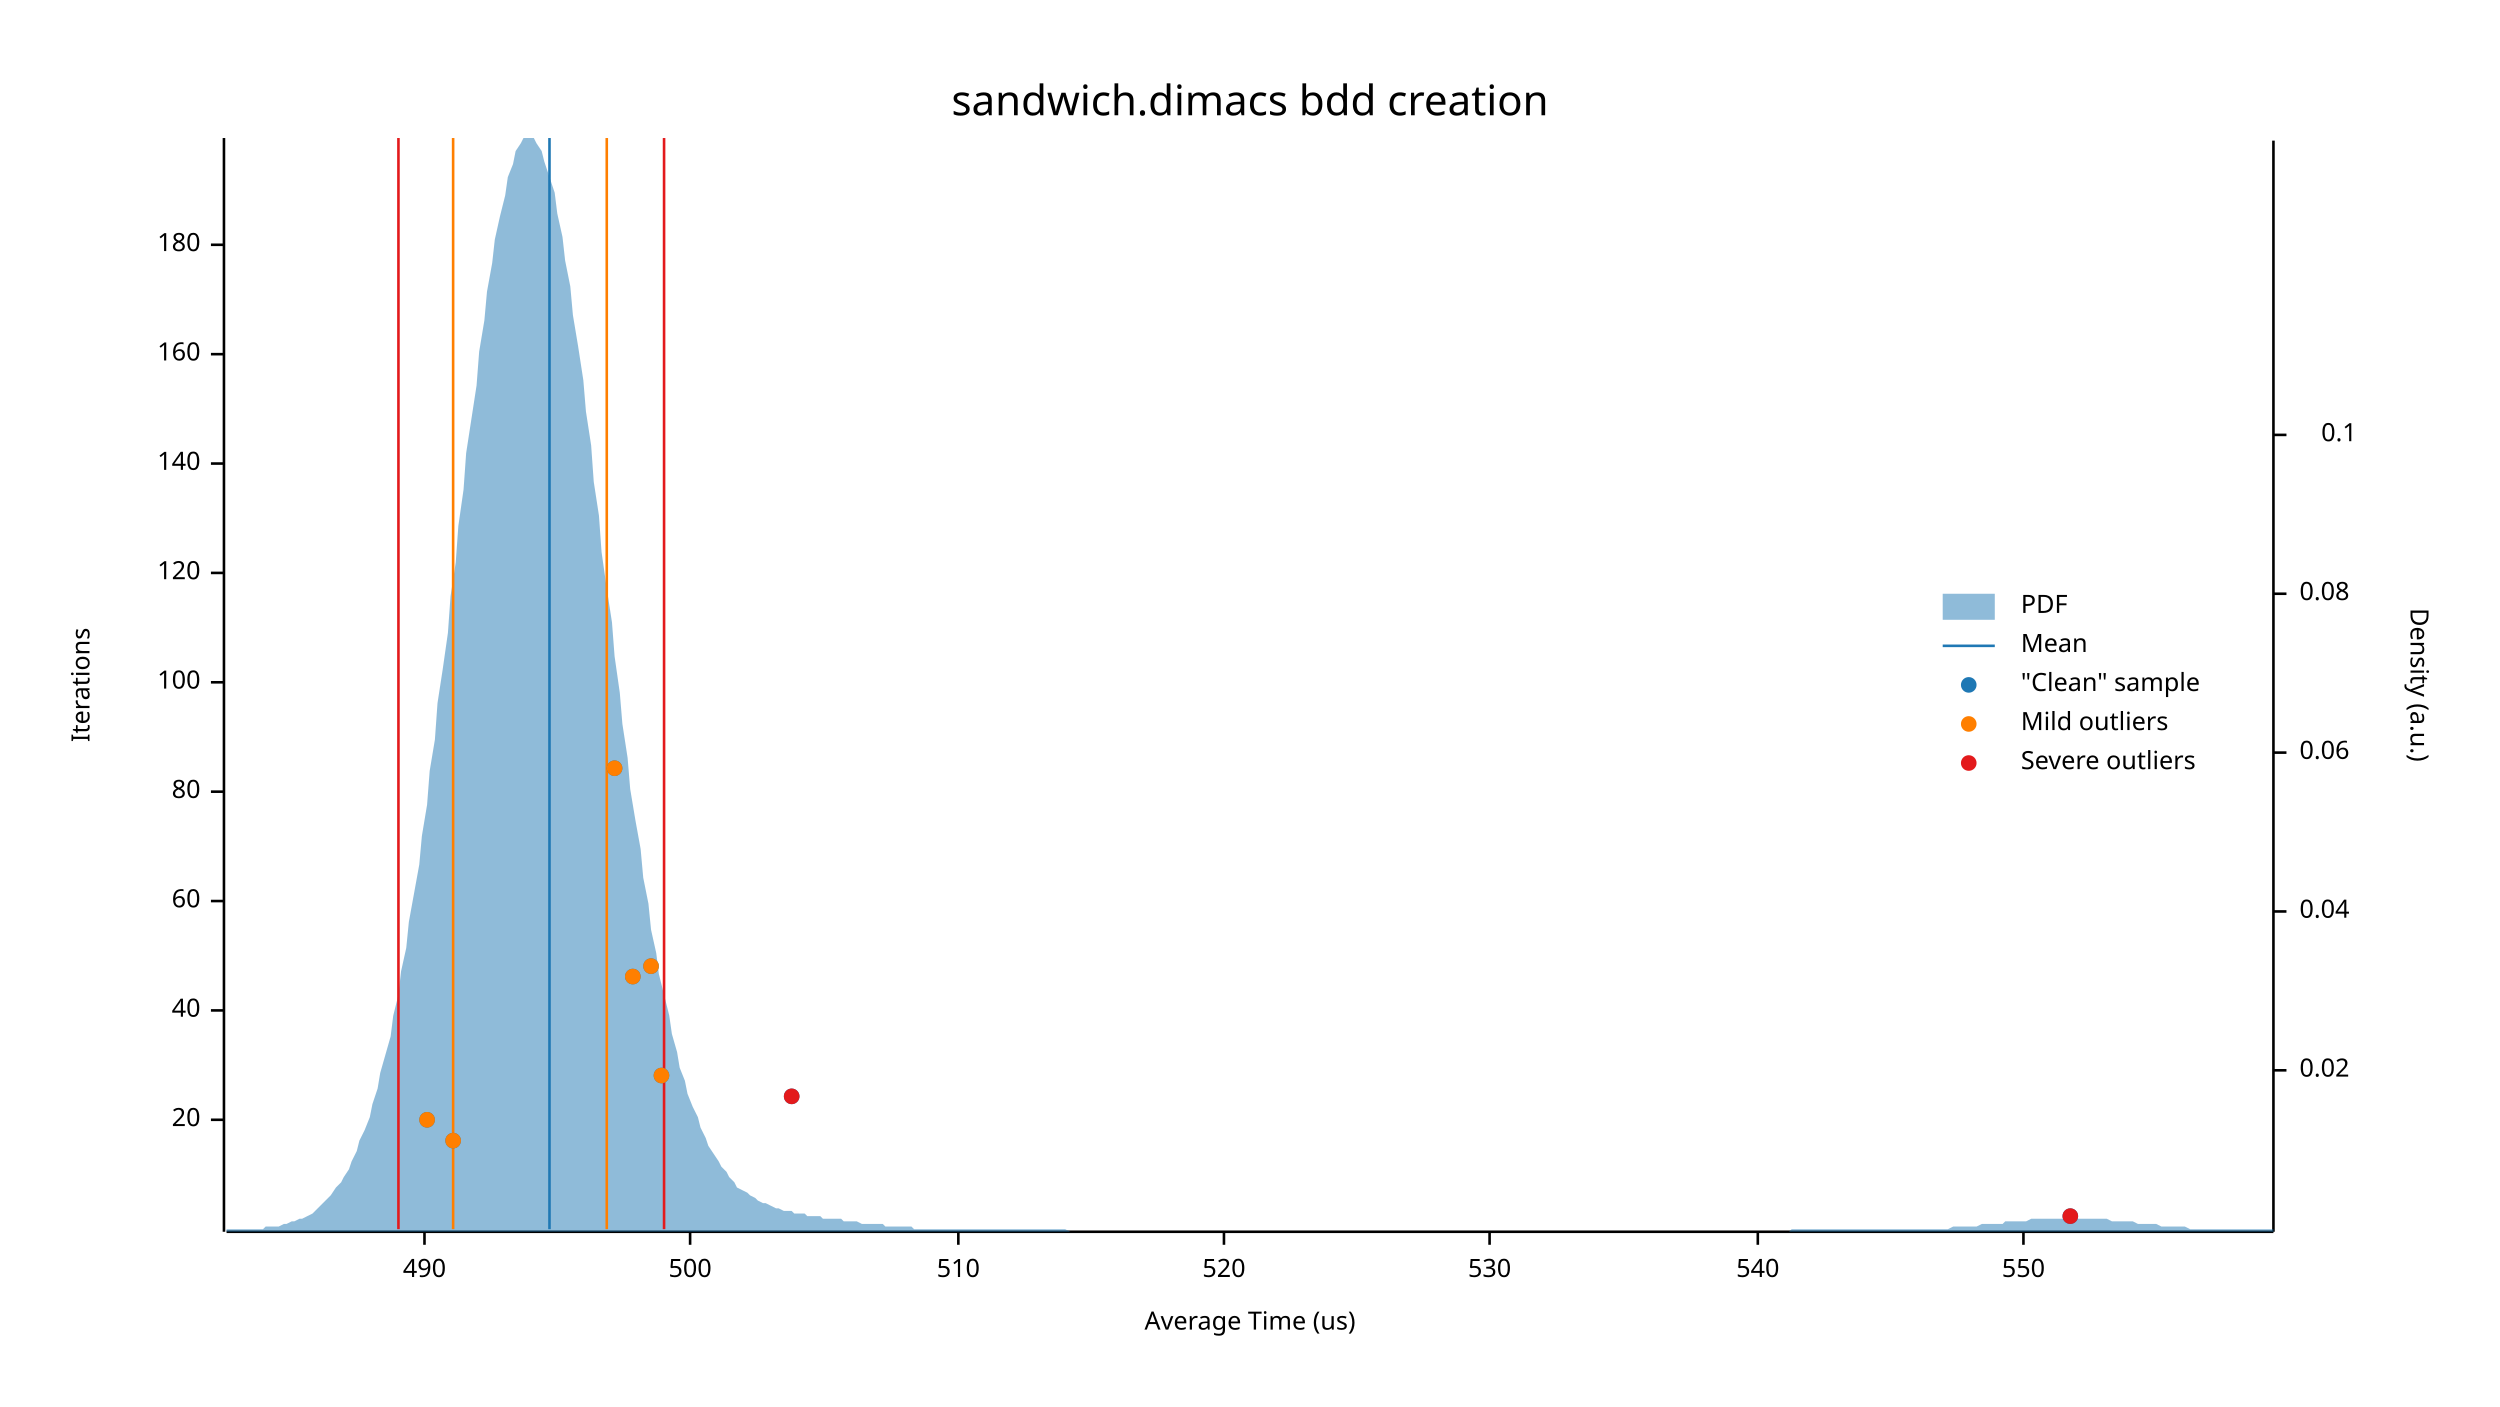
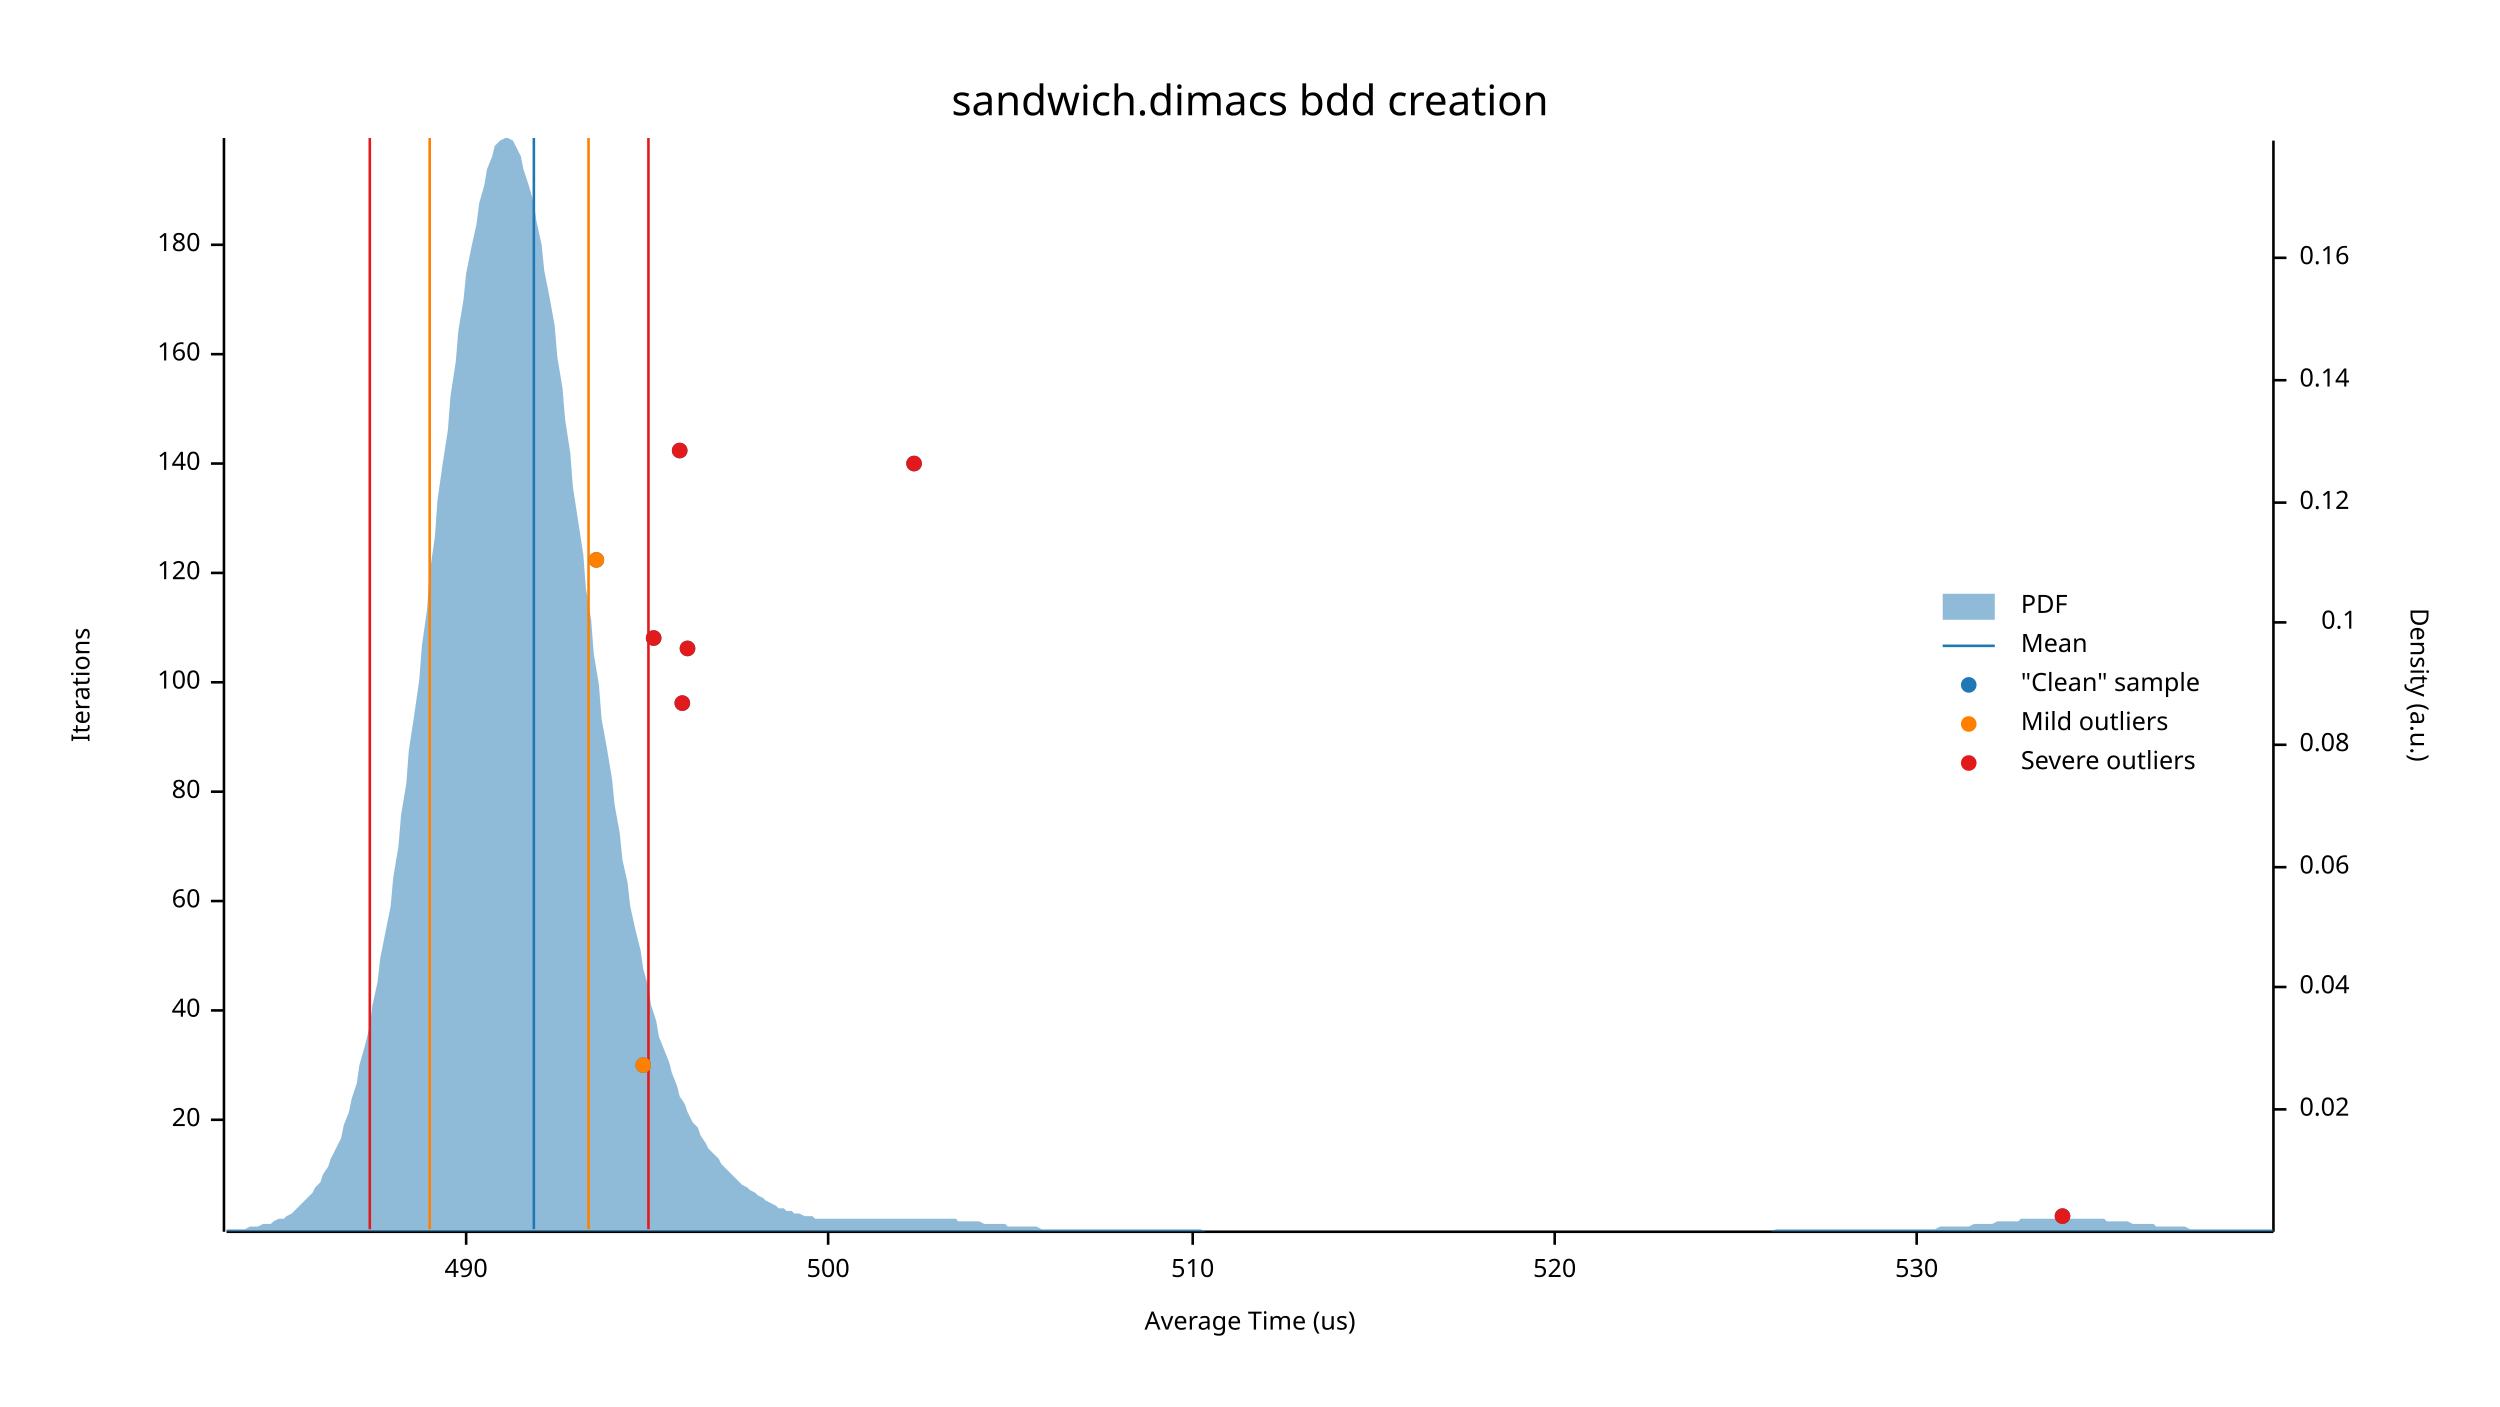
<svg xmlns="http://www.w3.org/2000/svg" width="960" height="540" viewBox="0 0 960 540">
  <text x="480" y="32" dy="0.76em" text-anchor="middle" font-family="sans-serif" font-size="16.129" opacity="1" fill="#000000">
sandwich.dimacs bdd creation
</text>
  <text x="27" y="263" dy="0.76em" text-anchor="middle" font-family="sans-serif" font-size="9.677" opacity="1" fill="#000000" transform="rotate(270, 27, 263)">
Iterations
</text>
  <text x="480" y="513" dy="-0.5ex" text-anchor="middle" font-family="sans-serif" font-size="9.677" opacity="1" fill="#000000">
Average Time (us)
</text>
  <polyline fill="none" opacity="1" stroke="#000000" stroke-width="1" points="86,53 86,473 " />
  <text x="77" y="430" dy="0.5ex" text-anchor="end" font-family="sans-serif" font-size="9.677" opacity="1" fill="#000000">
20
</text>
  <polyline fill="none" opacity="1" stroke="#000000" stroke-width="1" points="81,430 86,430 " />
  <text x="77" y="388" dy="0.5ex" text-anchor="end" font-family="sans-serif" font-size="9.677" opacity="1" fill="#000000">
40
</text>
  <polyline fill="none" opacity="1" stroke="#000000" stroke-width="1" points="81,388 86,388 " />
  <text x="77" y="346" dy="0.5ex" text-anchor="end" font-family="sans-serif" font-size="9.677" opacity="1" fill="#000000">
60
</text>
  <polyline fill="none" opacity="1" stroke="#000000" stroke-width="1" points="81,346 86,346 " />
  <text x="77" y="304" dy="0.5ex" text-anchor="end" font-family="sans-serif" font-size="9.677" opacity="1" fill="#000000">
80
</text>
  <polyline fill="none" opacity="1" stroke="#000000" stroke-width="1" points="81,304 86,304 " />
  <text x="77" y="262" dy="0.5ex" text-anchor="end" font-family="sans-serif" font-size="9.677" opacity="1" fill="#000000">
100
</text>
  <polyline fill="none" opacity="1" stroke="#000000" stroke-width="1" points="81,262 86,262 " />
  <text x="77" y="220" dy="0.5ex" text-anchor="end" font-family="sans-serif" font-size="9.677" opacity="1" fill="#000000">
120
</text>
  <polyline fill="none" opacity="1" stroke="#000000" stroke-width="1" points="81,220 86,220 " />
  <text x="77" y="178" dy="0.5ex" text-anchor="end" font-family="sans-serif" font-size="9.677" opacity="1" fill="#000000">
140
</text>
  <polyline fill="none" opacity="1" stroke="#000000" stroke-width="1" points="81,178 86,178 " />
  <text x="77" y="136" dy="0.5ex" text-anchor="end" font-family="sans-serif" font-size="9.677" opacity="1" fill="#000000">
160
</text>
  <polyline fill="none" opacity="1" stroke="#000000" stroke-width="1" points="81,136 86,136 " />
  <text x="77" y="94" dy="0.5ex" text-anchor="end" font-family="sans-serif" font-size="9.677" opacity="1" fill="#000000">
180
</text>
  <polyline fill="none" opacity="1" stroke="#000000" stroke-width="1" points="81,94 86,94 " />
  <polyline fill="none" opacity="1" stroke="#000000" stroke-width="1" points="87,473 873,473 " />
-   <text x="163" y="483" dy="0.76em" text-anchor="middle" font-family="sans-serif" font-size="9.677" opacity="1" fill="#000000">
+   <text x="179" y="483" dy="0.76em" text-anchor="middle" font-family="sans-serif" font-size="9.677" opacity="1" fill="#000000">
490
</text>
-   <polyline fill="none" opacity="1" stroke="#000000" stroke-width="1" points="163,473 163,478 " />
-   <text x="265" y="483" dy="0.76em" text-anchor="middle" font-family="sans-serif" font-size="9.677" opacity="1" fill="#000000">
+   <polyline fill="none" opacity="1" stroke="#000000" stroke-width="1" points="179,473 179,478 " />
+   <text x="318" y="483" dy="0.76em" text-anchor="middle" font-family="sans-serif" font-size="9.677" opacity="1" fill="#000000">
500
</text>
-   <polyline fill="none" opacity="1" stroke="#000000" stroke-width="1" points="265,473 265,478 " />
-   <text x="368" y="483" dy="0.76em" text-anchor="middle" font-family="sans-serif" font-size="9.677" opacity="1" fill="#000000">
+   <polyline fill="none" opacity="1" stroke="#000000" stroke-width="1" points="318,473 318,478 " />
+   <text x="458" y="483" dy="0.76em" text-anchor="middle" font-family="sans-serif" font-size="9.677" opacity="1" fill="#000000">
510
</text>
-   <polyline fill="none" opacity="1" stroke="#000000" stroke-width="1" points="368,473 368,478 " />
-   <text x="470" y="483" dy="0.76em" text-anchor="middle" font-family="sans-serif" font-size="9.677" opacity="1" fill="#000000">
+   <polyline fill="none" opacity="1" stroke="#000000" stroke-width="1" points="458,473 458,478 " />
+   <text x="597" y="483" dy="0.76em" text-anchor="middle" font-family="sans-serif" font-size="9.677" opacity="1" fill="#000000">
520
</text>
-   <polyline fill="none" opacity="1" stroke="#000000" stroke-width="1" points="470,473 470,478 " />
-   <text x="572" y="483" dy="0.76em" text-anchor="middle" font-family="sans-serif" font-size="9.677" opacity="1" fill="#000000">
+   <polyline fill="none" opacity="1" stroke="#000000" stroke-width="1" points="597,473 597,478 " />
+   <text x="736" y="483" dy="0.76em" text-anchor="middle" font-family="sans-serif" font-size="9.677" opacity="1" fill="#000000">
530
</text>
-   <polyline fill="none" opacity="1" stroke="#000000" stroke-width="1" points="572,473 572,478 " />
-   <text x="675" y="483" dy="0.76em" text-anchor="middle" font-family="sans-serif" font-size="9.677" opacity="1" fill="#000000">
- 540
- </text>
-   <polyline fill="none" opacity="1" stroke="#000000" stroke-width="1" points="675,473 675,478 " />
-   <text x="777" y="483" dy="0.76em" text-anchor="middle" font-family="sans-serif" font-size="9.677" opacity="1" fill="#000000">
- 550
- </text>
-   <polyline fill="none" opacity="1" stroke="#000000" stroke-width="1" points="777,473 777,478 " />
+   <polyline fill="none" opacity="1" stroke="#000000" stroke-width="1" points="736,473 736,478 " />
  <text x="933" y="263" dy="0.76em" text-anchor="middle" font-family="sans-serif" font-size="9.677" opacity="1" fill="#000000" transform="rotate(90, 933, 263)">
Density (a.u.)
</text>
  <polyline fill="none" opacity="1" stroke="#000000" stroke-width="1" points="873,54 873,473 " />
-   <text x="883" y="411" dy="0.5ex" text-anchor="start" font-family="sans-serif" font-size="9.677" opacity="1" fill="#000000">
+   <text x="883" y="426" dy="0.5ex" text-anchor="start" font-family="sans-serif" font-size="9.677" opacity="1" fill="#000000">
0.02
</text>
-   <polyline fill="none" opacity="1" stroke="#000000" stroke-width="1" points="873,411 878,411 " />
-   <text x="883" y="350" dy="0.5ex" text-anchor="start" font-family="sans-serif" font-size="9.677" opacity="1" fill="#000000">
+   <polyline fill="none" opacity="1" stroke="#000000" stroke-width="1" points="873,426 878,426 " />
+   <text x="883" y="379" dy="0.5ex" text-anchor="start" font-family="sans-serif" font-size="9.677" opacity="1" fill="#000000">
0.04
</text>
-   <polyline fill="none" opacity="1" stroke="#000000" stroke-width="1" points="873,350 878,350 " />
-   <text x="883" y="289" dy="0.5ex" text-anchor="start" font-family="sans-serif" font-size="9.677" opacity="1" fill="#000000">
+   <polyline fill="none" opacity="1" stroke="#000000" stroke-width="1" points="873,379 878,379 " />
+   <text x="883" y="333" dy="0.5ex" text-anchor="start" font-family="sans-serif" font-size="9.677" opacity="1" fill="#000000">
0.06
</text>
-   <polyline fill="none" opacity="1" stroke="#000000" stroke-width="1" points="873,289 878,289 " />
-   <text x="883" y="228" dy="0.5ex" text-anchor="start" font-family="sans-serif" font-size="9.677" opacity="1" fill="#000000">
+   <polyline fill="none" opacity="1" stroke="#000000" stroke-width="1" points="873,333 878,333 " />
+   <text x="883" y="286" dy="0.5ex" text-anchor="start" font-family="sans-serif" font-size="9.677" opacity="1" fill="#000000">
0.08
</text>
-   <polyline fill="none" opacity="1" stroke="#000000" stroke-width="1" points="873,228 878,228 " />
-   <text x="905" y="167" dy="0.5ex" text-anchor="end" font-family="sans-serif" font-size="9.677" opacity="1" fill="#000000">
+   <polyline fill="none" opacity="1" stroke="#000000" stroke-width="1" points="873,286 878,286 " />
+   <text x="905" y="239" dy="0.5ex" text-anchor="end" font-family="sans-serif" font-size="9.677" opacity="1" fill="#000000">
0.1
</text>
-   <polyline fill="none" opacity="1" stroke="#000000" stroke-width="1" points="873,167 878,167 " />
-   <polygon opacity="0.5" fill="#1F78B4" points="87,472 88,472 90,472 91,472 93,472 94,472 96,472 98,472 99,472 101,472 102,471 104,471 105,471 107,471 109,470 110,470 112,469 113,469 115,468 116,468 118,467 120,466 121,465 123,463 124,462 126,460 127,459 129,456 131,454 132,452 134,449 135,446 137,442 138,438 140,434 142,429 143,424 145,418 146,412 148,405 150,398 151,390 153,382 154,373 156,364 157,354 159,343 161,332 162,321 164,309 165,296 167,284 168,270 170,257 172,243 173,229 175,216 176,202 178,188 179,174 181,161 183,148 184,135 186,123 187,112 189,101 190,92 192,83 194,75 195,68 197,63 198,58 200,55 201,53 203,53 205,53 206,55 208,58 209,62 211,68 213,74 214,82 216,91 217,100 219,110 220,121 222,133 224,146 225,158 227,171 228,185 230,198 231,212 233,226 235,239 236,252 238,266 239,278 241,291 242,303 244,315 246,326 247,337 249,347 250,357 252,366 253,374 255,382 257,390 258,397 260,404 261,410 263,415 264,420 266,425 268,429 269,433 271,437 272,440 274,443 276,446 277,448 279,450 280,452 282,454 283,456 285,457 287,458 288,459 290,460 291,461 293,462 294,462 296,463 298,464 299,464 301,465 302,465 304,465 305,466 307,466 309,466 310,467 312,467 313,467 315,467 316,468 318,468 320,468 321,468 323,468 324,469 326,469 327,469 329,469 331,470 332,470 334,470 335,470 337,470 339,470 340,471 342,471 343,471 345,471 346,471 348,471 350,471 351,472 353,472 354,472 356,472 357,472 359,472 361,472 362,472 364,472 365,472 367,472 368,472 370,472 372,472 373,472 375,472 376,472 378,472 379,472 381,472 383,472 384,472 386,472 387,472 389,472 391,472 392,472 394,472 395,472 397,472 398,472 400,472 402,472 403,472 405,472 406,472 408,472 409,472 411,473 413,473 414,473 416,473 417,473 419,473 420,473 422,473 424,473 425,473 427,473 428,473 430,473 431,473 433,473 435,473 436,473 438,473 439,473 441,473 442,473 444,473 446,473 447,473 449,473 450,473 452,473 454,473 455,473 457,473 458,473 460,473 461,473 463,473 465,473 466,473 468,473 469,473 471,473 472,473 474,473 476,473 477,473 479,473 480,473 482,473 483,473 485,473 487,473 488,473 490,473 491,473 493,473 494,473 496,473 498,473 499,473 501,473 502,473 504,473 505,473 507,473 509,473 510,473 512,473 513,473 515,473 517,473 518,473 520,473 521,473 523,473 524,473 526,473 528,473 529,473 531,473 532,473 534,473 535,473 537,473 539,473 540,473 542,473 543,473 545,473 546,473 548,473 550,473 551,473 553,473 554,473 556,473 557,473 559,473 561,473 562,473 564,473 565,473 567,473 568,473 570,473 572,473 573,473 575,473 576,473 578,473 580,473 581,473 583,473 584,473 586,473 587,473 589,473 591,473 592,473 594,473 595,473 597,473 598,473 600,473 602,473 603,473 605,473 606,473 608,473 609,473 611,473 613,473 614,473 616,473 617,473 619,473 620,473 622,473 624,473 625,473 627,473 628,473 630,473 632,473 633,473 635,473 636,473 638,473 639,473 641,473 643,473 644,473 646,473 647,473 649,473 650,473 652,473 654,473 655,473 657,473 658,473 660,473 661,473 663,473 665,473 666,473 668,473 669,473 671,473 672,473 674,473 676,473 677,473 679,473 680,473 682,473 683,473 685,473 687,473 688,472 690,472 691,472 693,472 695,472 696,472 698,472 699,472 701,472 702,472 704,472 706,472 707,472 709,472 710,472 712,472 713,472 715,472 717,472 718,472 720,472 721,472 723,472 724,472 726,472 728,472 729,472 731,472 732,472 734,472 735,472 737,472 739,472 740,472 742,472 743,472 745,472 746,472 748,472 750,471 751,471 753,471 754,471 756,471 758,471 759,471 761,470 762,470 764,470 765,470 767,470 769,470 770,469 772,469 773,469 775,469 776,469 778,469 780,468 781,468 783,468 784,468 786,468 787,468 789,468 791,468 792,468 794,468 795,468 797,468 798,468 800,468 802,468 803,468 805,468 806,468 808,468 809,468 811,469 813,469 814,469 816,469 817,469 819,469 821,470 822,470 824,470 825,470 827,470 828,470 830,471 832,471 833,471 835,471 836,471 838,471 839,471 841,472 843,472 844,472 846,472 847,472 849,472 850,472 852,472 854,472 855,472 857,472 858,472 860,472 861,472 863,472 865,472 866,472 868,472 869,472 871,472 873,472 873,473 87,473 " />
-   <polyline fill="none" opacity="1" stroke="#1F78B4" stroke-width="1" points="211,472 211,53 " />
-   <polyline fill="none" opacity="1" stroke="#FF7F00" stroke-width="1" points="174,472 174,53 " />
-   <polyline fill="none" opacity="1" stroke="#FF7F00" stroke-width="1" points="233,472 233,53 " />
-   <polyline fill="none" opacity="1" stroke="#E31A1C" stroke-width="1" points="153,472 153,53 " />
-   <polyline fill="none" opacity="1" stroke="#E31A1C" stroke-width="1" points="255,472 255,53 " />
-   <circle cx="795" cy="467" r="3" opacity="1" fill="#1F78B4" stroke="none" stroke-width="1" />
-   <circle cx="174" cy="438" r="3" opacity="1" fill="#1F78B4" stroke="none" stroke-width="1" />
-   <circle cx="164" cy="430" r="3" opacity="1" fill="#1F78B4" stroke="none" stroke-width="1" />
-   <circle cx="304" cy="421" r="3" opacity="1" fill="#1F78B4" stroke="none" stroke-width="1" />
-   <circle cx="254" cy="413" r="3" opacity="1" fill="#1F78B4" stroke="none" stroke-width="1" />
-   <circle cx="243" cy="375" r="3" opacity="1" fill="#1F78B4" stroke="none" stroke-width="1" />
-   <circle cx="250" cy="371" r="3" opacity="1" fill="#1F78B4" stroke="none" stroke-width="1" />
-   <circle cx="236" cy="295" r="3" opacity="1" fill="#1F78B4" stroke="none" stroke-width="1" />
-   <circle cx="174" cy="438" r="3" opacity="1" fill="#FF7F00" stroke="none" stroke-width="1" />
-   <circle cx="164" cy="430" r="3" opacity="1" fill="#FF7F00" stroke="none" stroke-width="1" />
-   <circle cx="254" cy="413" r="3" opacity="1" fill="#FF7F00" stroke="none" stroke-width="1" />
-   <circle cx="243" cy="375" r="3" opacity="1" fill="#FF7F00" stroke="none" stroke-width="1" />
-   <circle cx="250" cy="371" r="3" opacity="1" fill="#FF7F00" stroke="none" stroke-width="1" />
-   <circle cx="236" cy="295" r="3" opacity="1" fill="#FF7F00" stroke="none" stroke-width="1" />
-   <circle cx="795" cy="467" r="3" opacity="1" fill="#E31A1C" stroke="none" stroke-width="1" />
-   <circle cx="304" cy="421" r="3" opacity="1" fill="#E31A1C" stroke="none" stroke-width="1" />
+   <polyline fill="none" opacity="1" stroke="#000000" stroke-width="1" points="873,239 878,239 " />
+   <text x="883" y="193" dy="0.5ex" text-anchor="start" font-family="sans-serif" font-size="9.677" opacity="1" fill="#000000">
+ 0.12
+ </text>
+   <polyline fill="none" opacity="1" stroke="#000000" stroke-width="1" points="873,193 878,193 " />
+   <text x="883" y="146" dy="0.5ex" text-anchor="start" font-family="sans-serif" font-size="9.677" opacity="1" fill="#000000">
+ 0.14
+ </text>
+   <polyline fill="none" opacity="1" stroke="#000000" stroke-width="1" points="873,146 878,146 " />
+   <text x="883" y="99" dy="0.5ex" text-anchor="start" font-family="sans-serif" font-size="9.677" opacity="1" fill="#000000">
+ 0.16
+ </text>
+   <polyline fill="none" opacity="1" stroke="#000000" stroke-width="1" points="873,99 878,99 " />
+   <polygon opacity="0.5" fill="#1F78B4" points="87,472 88,472 90,472 91,472 93,472 94,472 96,471 98,471 99,471 101,470 102,470 104,470 105,469 107,468 109,468 110,467 112,466 113,465 115,463 116,462 118,460 120,458 121,456 123,454 124,451 126,448 127,445 129,441 131,437 132,432 134,427 135,422 137,416 138,409 140,402 142,394 143,386 145,377 146,368 148,358 150,348 151,337 153,325 154,313 156,301 157,288 159,275 161,261 162,248 164,234 165,220 167,206 168,192 170,178 172,165 173,152 175,139 176,127 178,115 179,105 181,95 183,86 184,78 186,71 187,65 189,60 190,56 192,54 194,53 195,53 197,54 198,56 200,60 201,65 203,71 205,78 206,85 208,94 209,104 211,114 213,125 214,137 216,149 217,161 219,174 220,187 222,200 224,213 225,226 227,238 228,251 230,263 231,276 233,287 235,299 236,309 238,320 239,330 241,339 242,348 244,357 246,365 247,372 249,379 250,386 252,392 253,398 255,403 257,408 258,412 260,417 261,421 263,424 264,427 266,431 268,433 269,436 271,439 272,441 274,443 276,445 277,447 279,449 280,450 282,452 283,453 285,455 287,456 288,457 290,458 291,459 293,460 294,461 296,462 298,463 299,464 301,464 302,465 304,465 305,466 307,466 309,467 310,467 312,467 313,468 315,468 316,468 318,468 320,468 321,468 323,468 324,468 326,468 327,468 329,468 331,468 332,468 334,468 335,468 337,468 339,468 340,468 342,468 343,468 345,468 346,468 348,468 350,468 351,468 353,468 354,468 356,468 357,468 359,468 361,468 362,468 364,468 365,468 367,468 368,469 370,469 372,469 373,469 375,469 376,469 378,470 379,470 381,470 383,470 384,470 386,470 387,471 389,471 391,471 392,471 394,471 395,471 397,471 398,471 400,472 402,472 403,472 405,472 406,472 408,472 409,472 411,472 413,472 414,472 416,472 417,472 419,472 420,472 422,472 424,472 425,472 427,472 428,472 430,472 431,472 433,472 435,472 436,472 438,472 439,472 441,472 442,472 444,472 446,472 447,472 449,472 450,472 452,472 454,472 455,472 457,472 458,472 460,472 461,472 463,473 465,473 466,473 468,473 469,473 471,473 472,473 474,473 476,473 477,473 479,473 480,473 482,473 483,473 485,473 487,473 488,473 490,473 491,473 493,473 494,473 496,473 498,473 499,473 501,473 502,473 504,473 505,473 507,473 509,473 510,473 512,473 513,473 515,473 517,473 518,473 520,473 521,473 523,473 524,473 526,473 528,473 529,473 531,473 532,473 534,473 535,473 537,473 539,473 540,473 542,473 543,473 545,473 546,473 548,473 550,473 551,473 553,473 554,473 556,473 557,473 559,473 561,473 562,473 564,473 565,473 567,473 568,473 570,473 572,473 573,473 575,473 576,473 578,473 580,473 581,473 583,473 584,473 586,473 587,473 589,473 591,473 592,473 594,473 595,473 597,473 598,473 600,473 602,473 603,473 605,473 606,473 608,473 609,473 611,473 613,473 614,473 616,473 617,473 619,473 620,473 622,473 624,473 625,473 627,473 628,473 630,473 632,473 633,473 635,473 636,473 638,473 639,473 641,473 643,473 644,473 646,473 647,473 649,473 650,473 652,473 654,473 655,473 657,473 658,473 660,473 661,473 663,473 665,473 666,473 668,473 669,473 671,473 672,473 674,473 676,473 677,473 679,473 680,473 682,472 683,472 685,472 687,472 688,472 690,472 691,472 693,472 695,472 696,472 698,472 699,472 701,472 702,472 704,472 706,472 707,472 709,472 710,472 712,472 713,472 715,472 717,472 718,472 720,472 721,472 723,472 724,472 726,472 728,472 729,472 731,472 732,472 734,472 735,472 737,472 739,472 740,472 742,472 743,472 745,471 746,471 748,471 750,471 751,471 753,471 754,471 756,471 758,470 759,470 761,470 762,470 764,470 765,470 767,469 769,469 770,469 772,469 773,469 775,469 776,468 778,468 780,468 781,468 783,468 784,468 786,468 787,468 789,468 791,468 792,468 794,468 795,468 797,468 798,468 800,468 802,468 803,468 805,468 806,468 808,468 809,469 811,469 813,469 814,469 816,469 817,469 819,470 821,470 822,470 824,470 825,470 827,470 828,471 830,471 832,471 833,471 835,471 836,471 838,471 839,471 841,472 843,472 844,472 846,472 847,472 849,472 850,472 852,472 854,472 855,472 857,472 858,472 860,472 861,472 863,472 865,472 866,472 868,472 869,472 871,472 873,472 873,473 87,473 " />
+   <polyline fill="none" opacity="1" stroke="#1F78B4" stroke-width="1" points="205,472 205,53 " />
+   <polyline fill="none" opacity="1" stroke="#FF7F00" stroke-width="1" points="165,472 165,53 " />
+   <polyline fill="none" opacity="1" stroke="#FF7F00" stroke-width="1" points="226,472 226,53 " />
+   <polyline fill="none" opacity="1" stroke="#E31A1C" stroke-width="1" points="142,472 142,53 " />
+   <polyline fill="none" opacity="1" stroke="#E31A1C" stroke-width="1" points="249,472 249,53 " />
+   <circle cx="792" cy="467" r="3" opacity="1" fill="#1F78B4" stroke="none" stroke-width="1" />
+   <circle cx="247" cy="409" r="3" opacity="1" fill="#1F78B4" stroke="none" stroke-width="1" />
+   <circle cx="262" cy="270" r="3" opacity="1" fill="#1F78B4" stroke="none" stroke-width="1" />
+   <circle cx="264" cy="249" r="3" opacity="1" fill="#1F78B4" stroke="none" stroke-width="1" />
+   <circle cx="251" cy="245" r="3" opacity="1" fill="#1F78B4" stroke="none" stroke-width="1" />
+   <circle cx="229" cy="215" r="3" opacity="1" fill="#1F78B4" stroke="none" stroke-width="1" />
+   <circle cx="351" cy="178" r="3" opacity="1" fill="#1F78B4" stroke="none" stroke-width="1" />
+   <circle cx="261" cy="173" r="3" opacity="1" fill="#1F78B4" stroke="none" stroke-width="1" />
+   <circle cx="247" cy="409" r="3" opacity="1" fill="#FF7F00" stroke="none" stroke-width="1" />
+   <circle cx="229" cy="215" r="3" opacity="1" fill="#FF7F00" stroke="none" stroke-width="1" />
+   <circle cx="792" cy="467" r="3" opacity="1" fill="#E31A1C" stroke="none" stroke-width="1" />
+   <circle cx="262" cy="270" r="3" opacity="1" fill="#E31A1C" stroke="none" stroke-width="1" />
+   <circle cx="264" cy="249" r="3" opacity="1" fill="#E31A1C" stroke="none" stroke-width="1" />
+   <circle cx="251" cy="245" r="3" opacity="1" fill="#E31A1C" stroke="none" stroke-width="1" />
+   <circle cx="351" cy="178" r="3" opacity="1" fill="#E31A1C" stroke="none" stroke-width="1" />
+   <circle cx="261" cy="173" r="3" opacity="1" fill="#E31A1C" stroke="none" stroke-width="1" />
  <text x="776" y="228" dy="0.76em" text-anchor="start" font-family="sans-serif" font-size="9.677" opacity="1" fill="#000000">
PDF
</text>
  <text x="776" y="243" dy="0.76em" text-anchor="start" font-family="sans-serif" font-size="9.677" opacity="1" fill="#000000">
Mean
</text>
  <text x="776" y="258" dy="0.76em" text-anchor="start" font-family="sans-serif" font-size="9.677" opacity="1" fill="#000000">
"Clean" sample
</text>
  <text x="776" y="273" dy="0.76em" text-anchor="start" font-family="sans-serif" font-size="9.677" opacity="1" fill="#000000">
Mild outliers
</text>
  <text x="776" y="288" dy="0.76em" text-anchor="start" font-family="sans-serif" font-size="9.677" opacity="1" fill="#000000">
Severe outliers
</text>
  <rect x="746" y="228" width="20" height="10" opacity="0.5" fill="#1F78B4" stroke="none" />
  <polyline fill="none" opacity="1" stroke="#1F78B4" stroke-width="1" points="746,248 766,248 " />
  <circle cx="756" cy="263" r="3" opacity="1" fill="#1F78B4" stroke="none" stroke-width="1" />
  <circle cx="756" cy="278" r="3" opacity="1" fill="#FF7F00" stroke="none" stroke-width="1" />
  <circle cx="756" cy="293" r="3" opacity="1" fill="#E31A1C" stroke="none" stroke-width="1" />
</svg>
